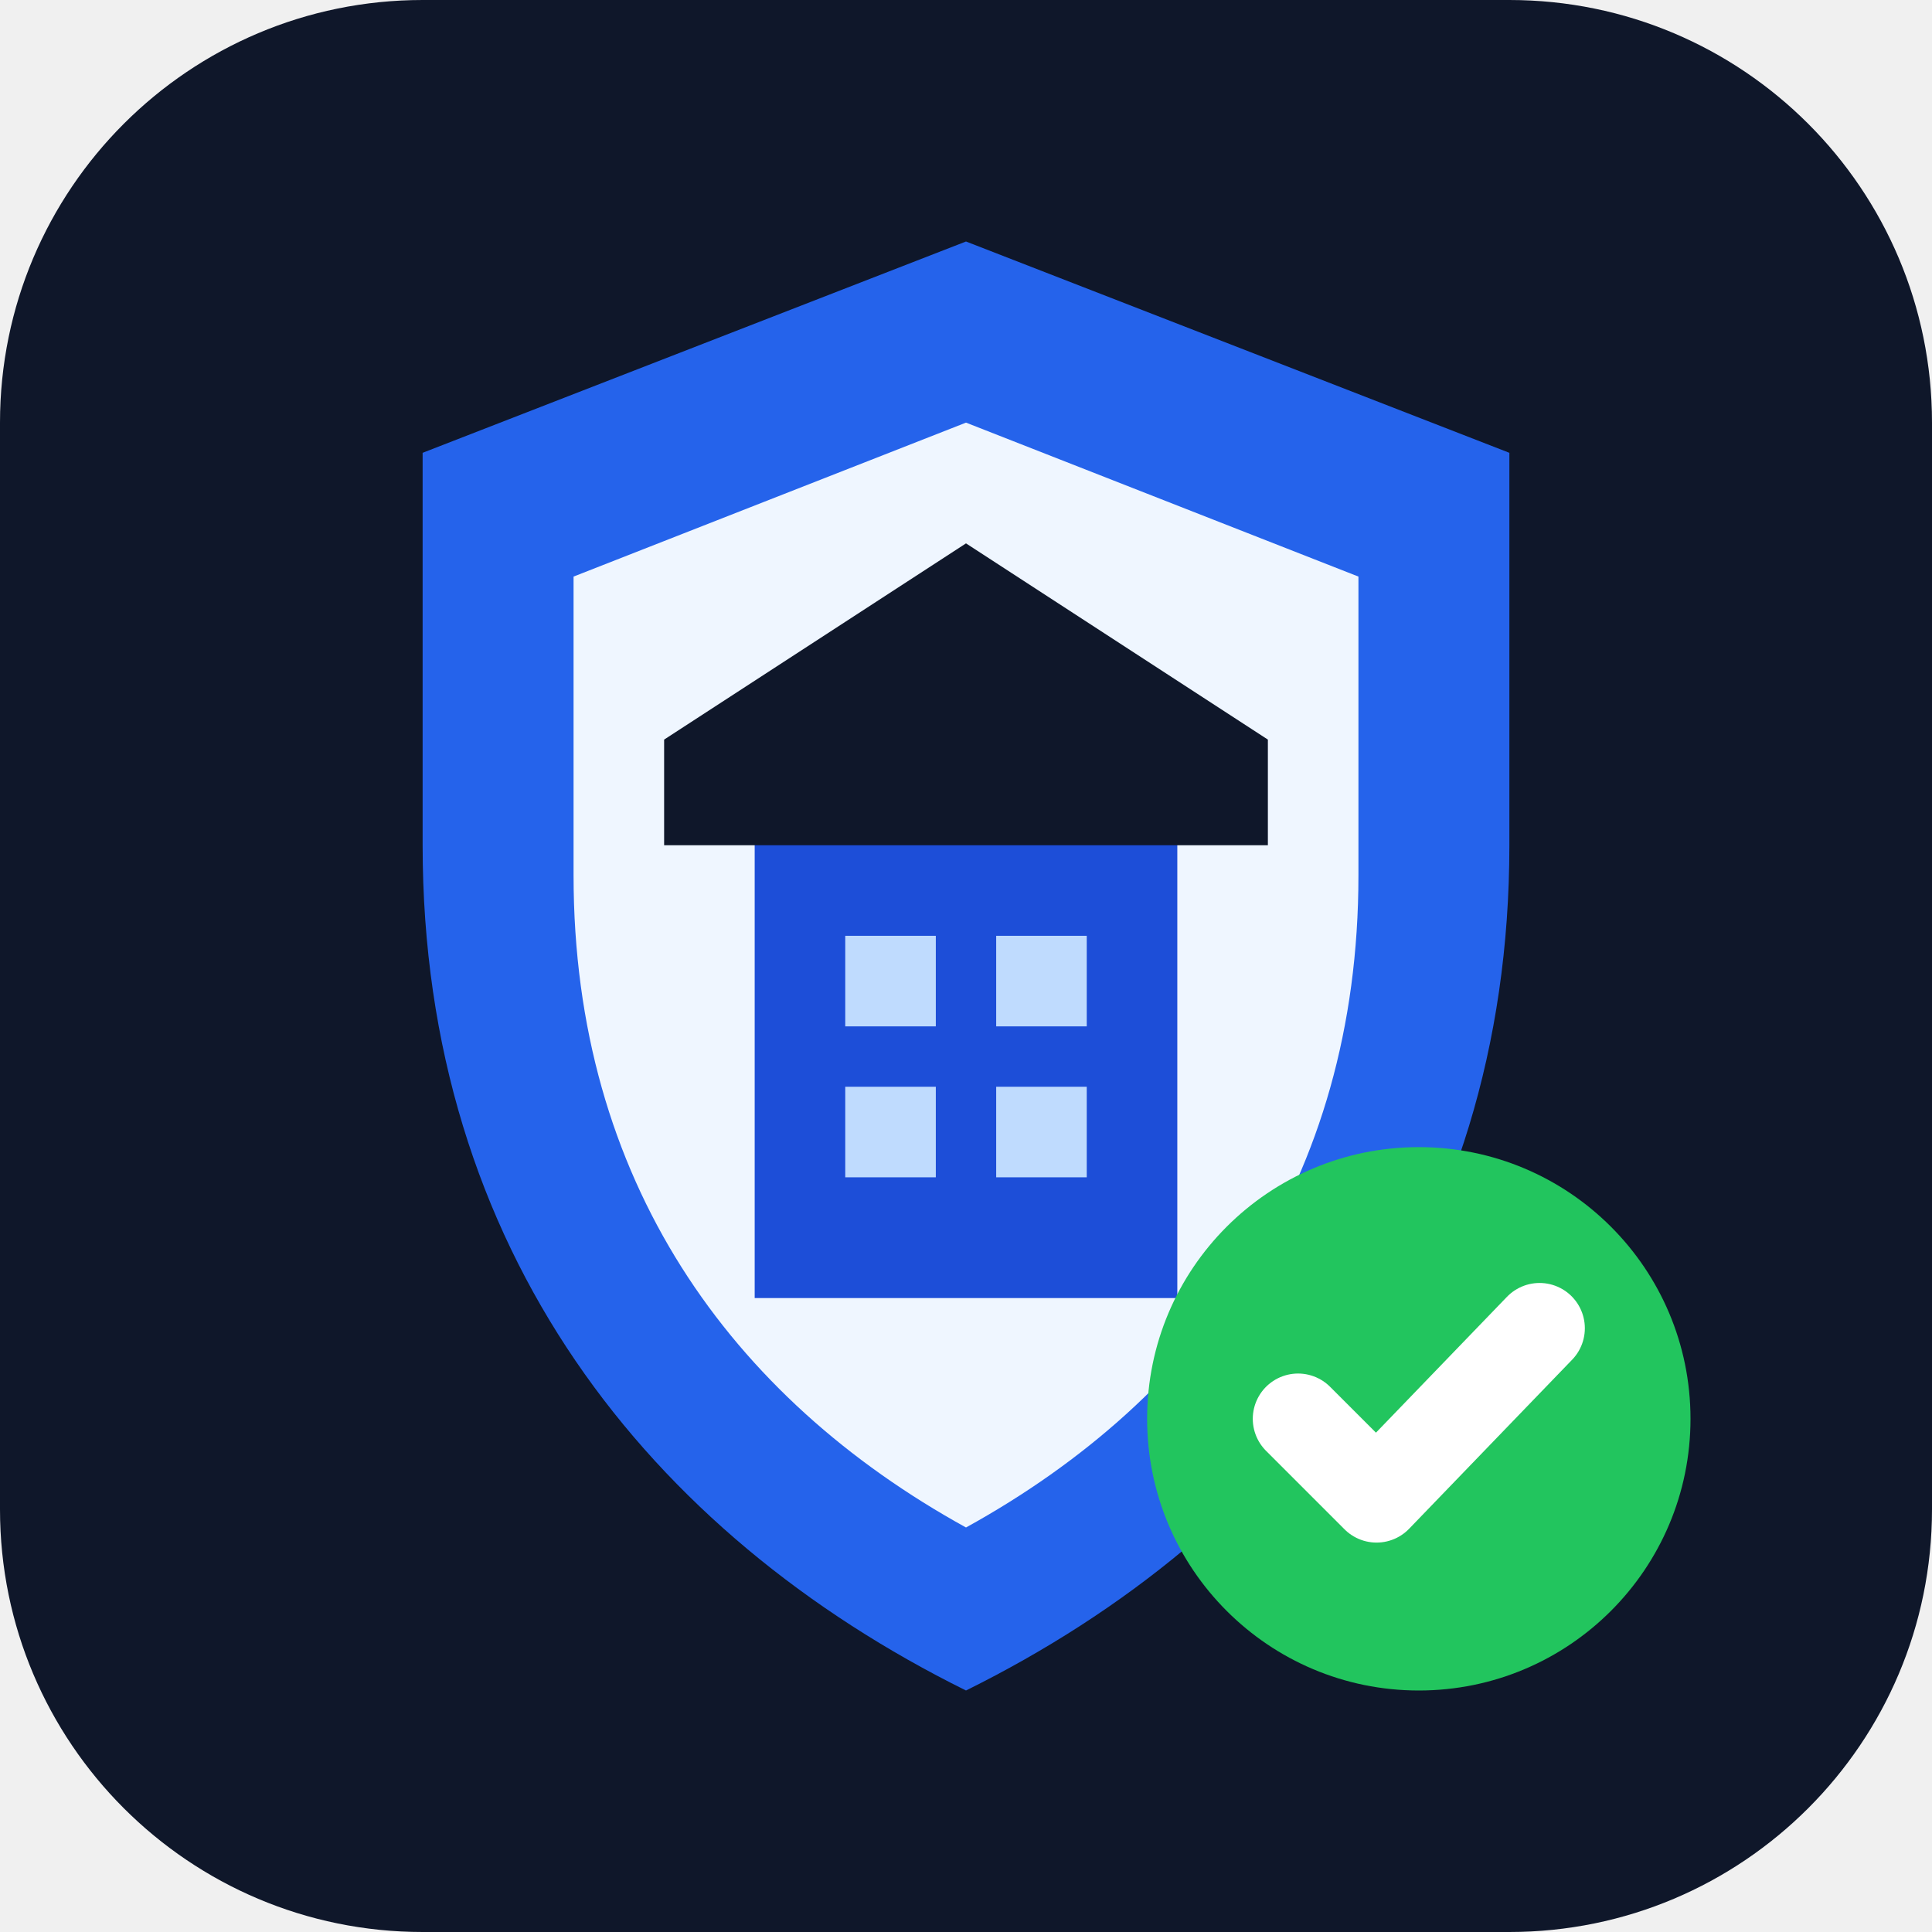
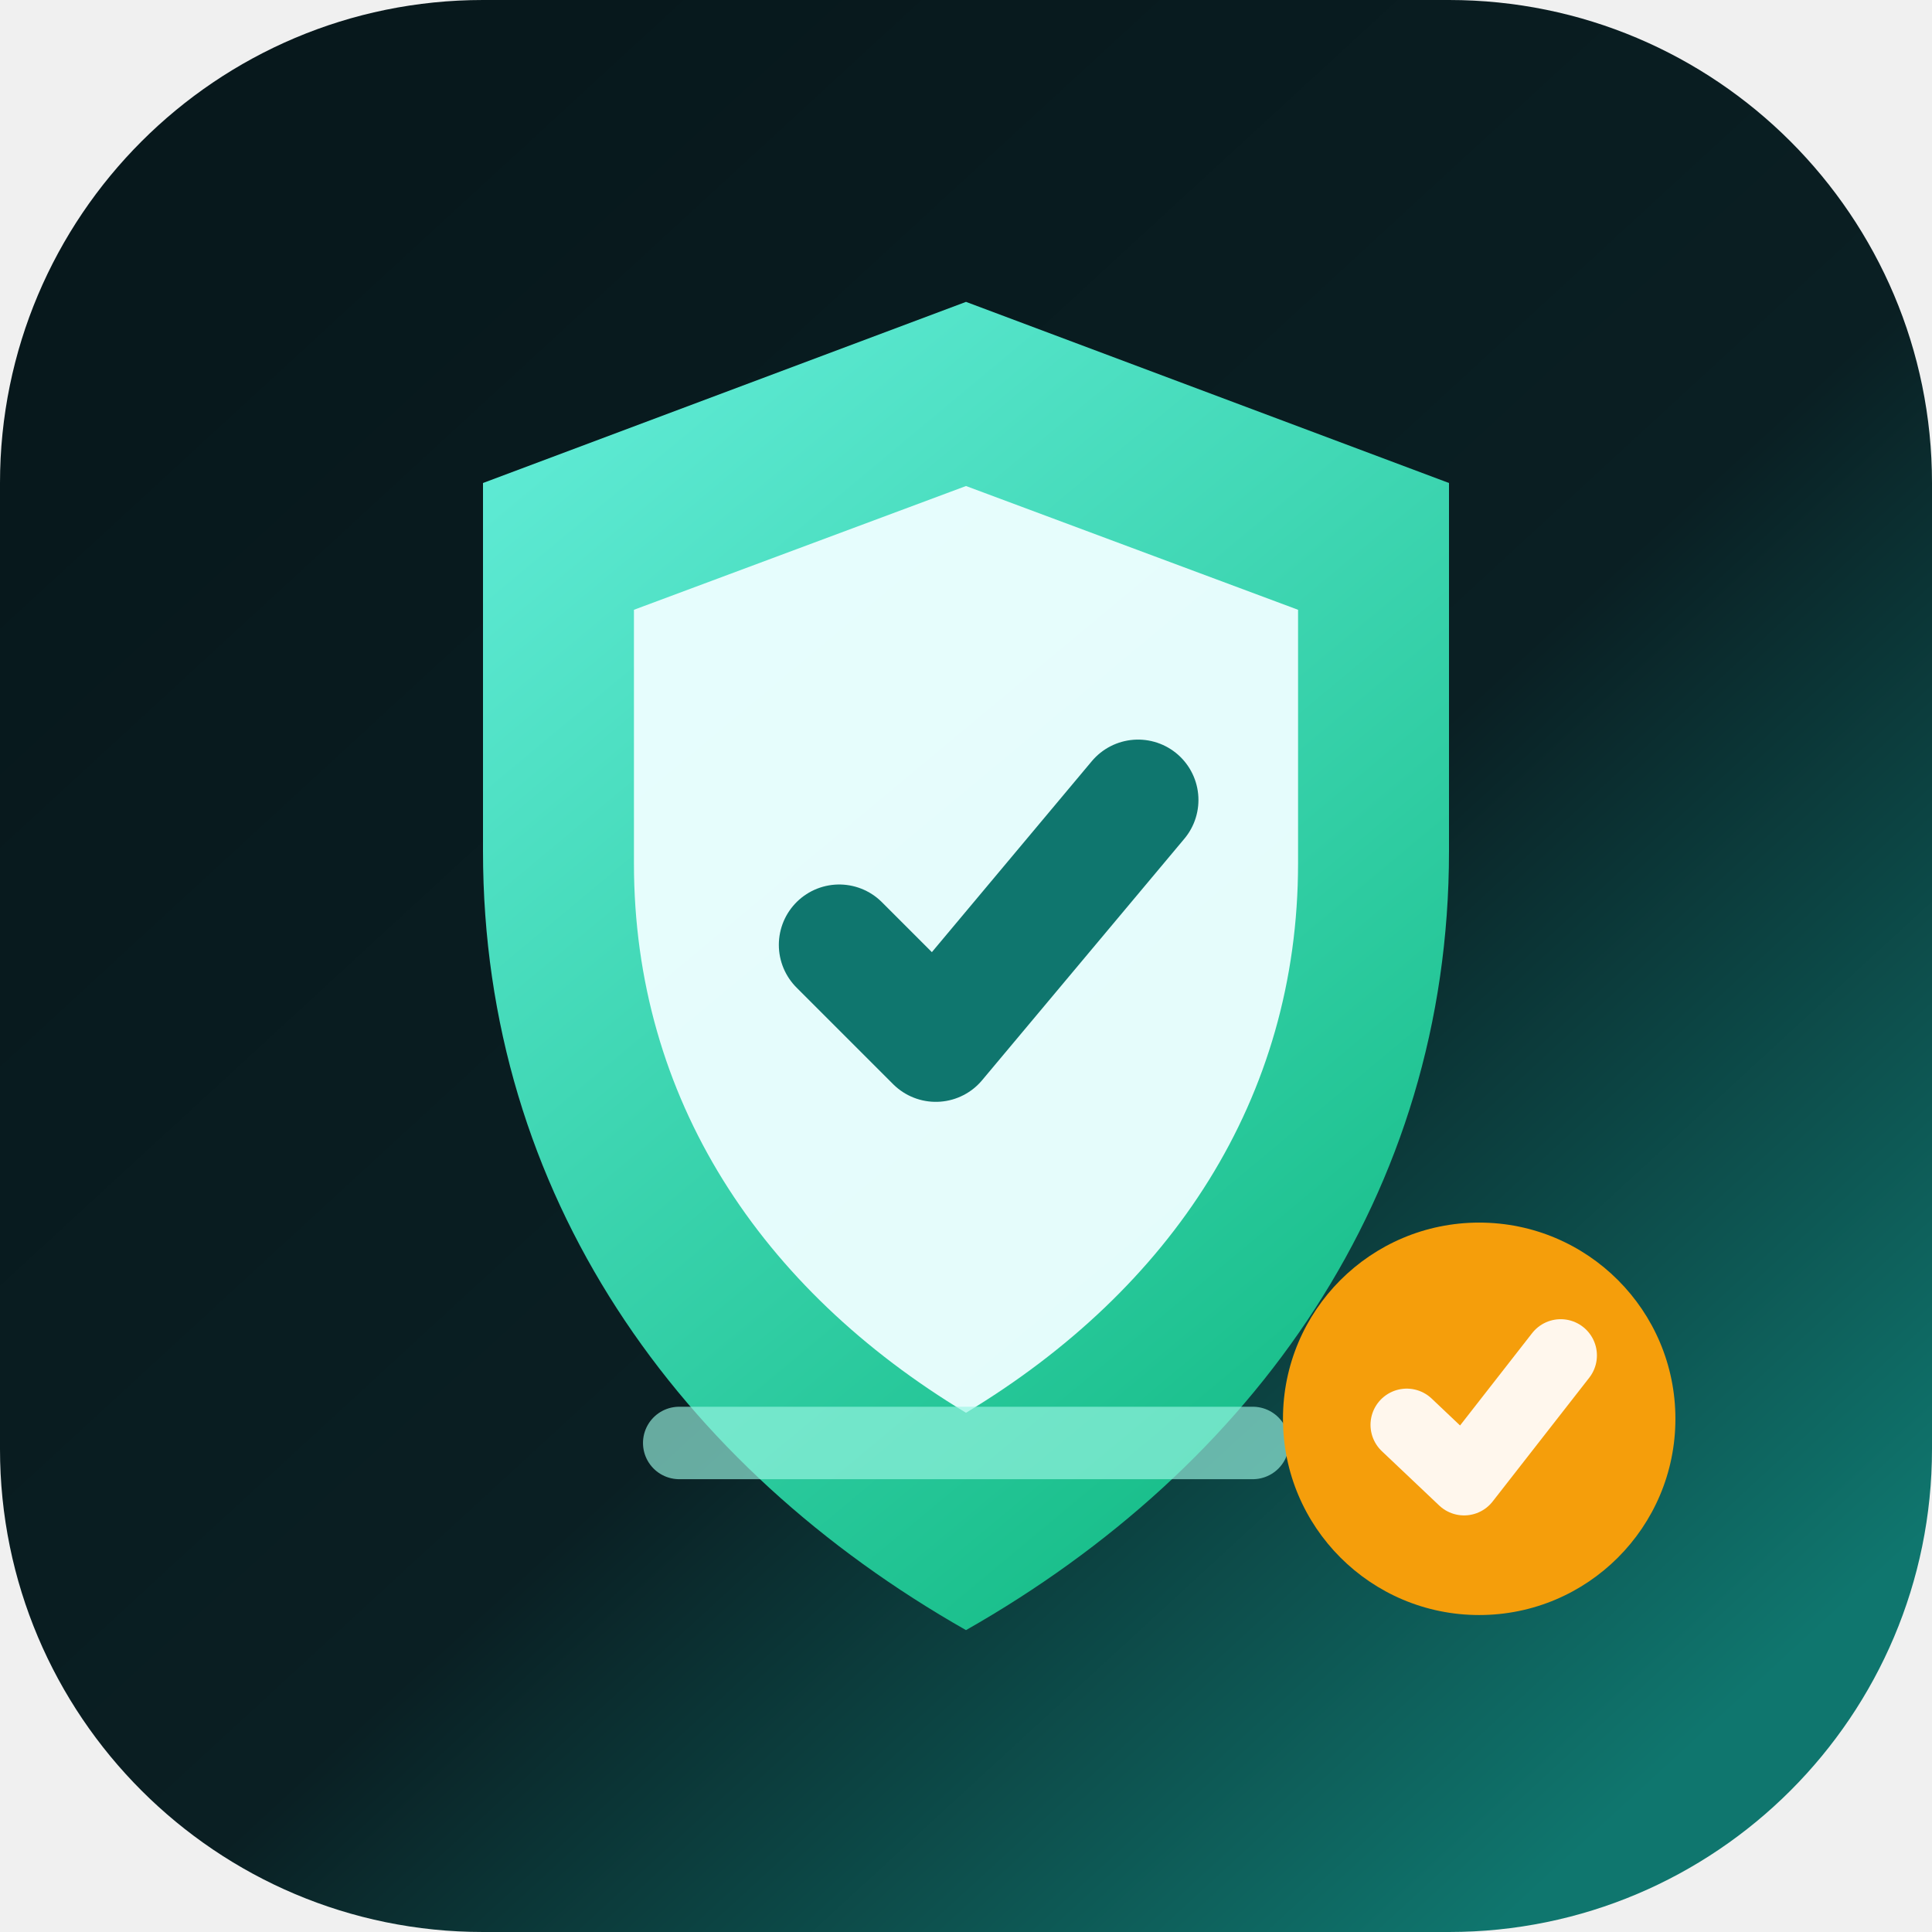
- <svg xmlns="http://www.w3.org/2000/svg" viewBox="0 0 64 64" role="img" aria-label="IT Help Desk System">
-   <rect width="64" height="64" rx="14" fill="#0f172a" />
-   <path d="M32 8 50 15v13c0 13.4-7.5 22.8-18 28-10.5-5.2-18-14.6-18-28V15l18-7Z" fill="#2563eb" />
-   <path d="M32 14 45 19.1V29c0 10.1-5.2 17.3-13 21.6C24.2 46.3 19 39.1 19 29v-9.9L32 14Z" fill="#eff6ff" />
-   <path d="M25 27h14v16H25V27Z" fill="#1d4ed8" />
-   <path d="M22 24.5 32 18l10 6.5V28H22v-3.5Z" fill="#0f172a" />
-   <path d="M28 31h3v3h-3v-3Zm5 0h3v3h-3v-3Zm-5 5h3v3h-3v-3Zm5 0h3v3h-3v-3Z" fill="#bfdbfe" />
-   <circle cx="47" cy="47" r="9" fill="#22c55e" />
-   <path d="m43 47 2.6 2.6L51 44" fill="none" stroke="#fff" stroke-linecap="round" stroke-linejoin="round" stroke-width="3" />
+ <svg xmlns="http://www.w3.org/2000/svg" viewBox="0 0 64 64" role="img" aria-label="IT Help Desk">
+   <defs>
+     <linearGradient id="bg" x1="10" x2="56" y1="8" y2="58" gradientUnits="userSpaceOnUse">
+       <stop stop-color="#07181c" />
+       <stop offset=".55" stop-color="#0a1f23" />
+       <stop offset="1" stop-color="#0f766e" />
+     </linearGradient>
+     <linearGradient id="mark" x1="18" x2="48" y1="14" y2="50" gradientUnits="userSpaceOnUse">
+       <stop stop-color="#5eead4" />
+       <stop offset="1" stop-color="#10b981" />
+     </linearGradient>
+   </defs>
+   <rect width="64" height="64" rx="16" fill="url(#bg)" />
+   <path d="M32 10 48 16v12.2c0 11.4-6.5 20.4-16 25.8-9.5-5.4-16-14.4-16-25.8V16l16-6Z" fill="url(#mark)" />
+   <path d="M32 16.1 43 20.2v8.4c0 7.8-4.2 14.1-11 18.2-6.8-4.1-11-10.4-11-18.2v-8.4l11-4.1Z" fill="#ecfeff" opacity=".96" />
+   <path d="M27.8 31.3 31 34.5l6.7-8" fill="none" stroke="#0f766e" stroke-linecap="round" stroke-linejoin="round" stroke-width="4" />
+   <path d="M22.5 47.8h19" fill="none" stroke="#99f6e4" stroke-linecap="round" stroke-width="2.4" opacity=".65" />
+   <circle cx="49" cy="47" r="6.5" fill="#f59e0b" />
+   <path d="M46.6 47.2 48.5 49l3.2-4.1" fill="none" stroke="#fff7ed" stroke-linecap="round" stroke-linejoin="round" stroke-width="2.4" />
</svg>
